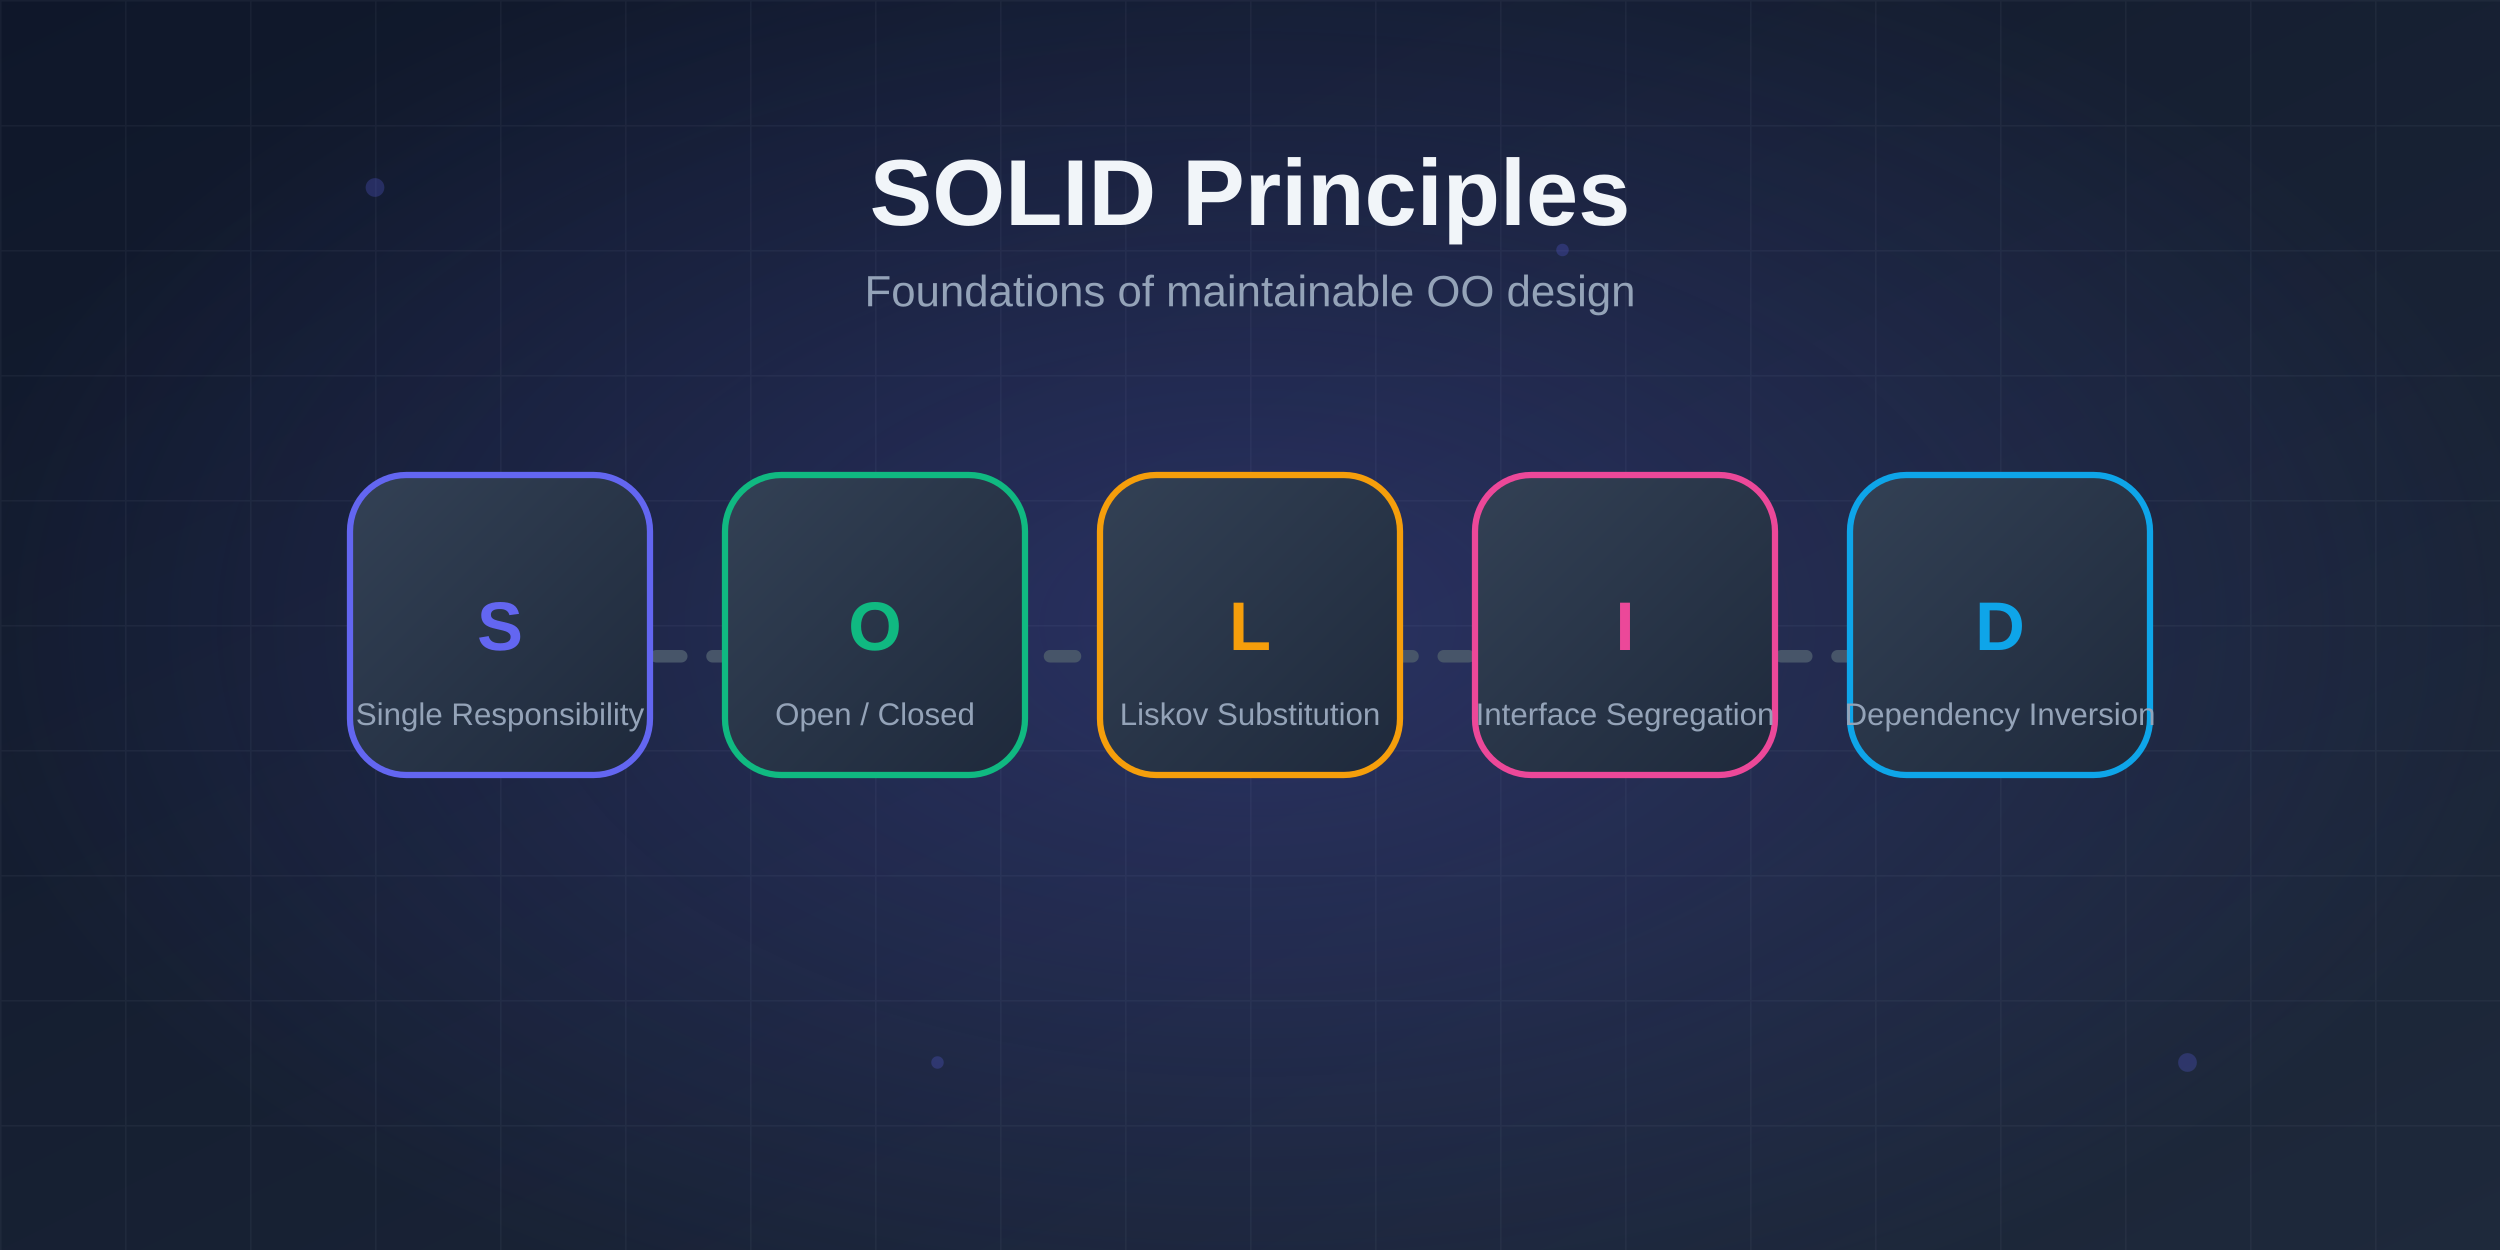
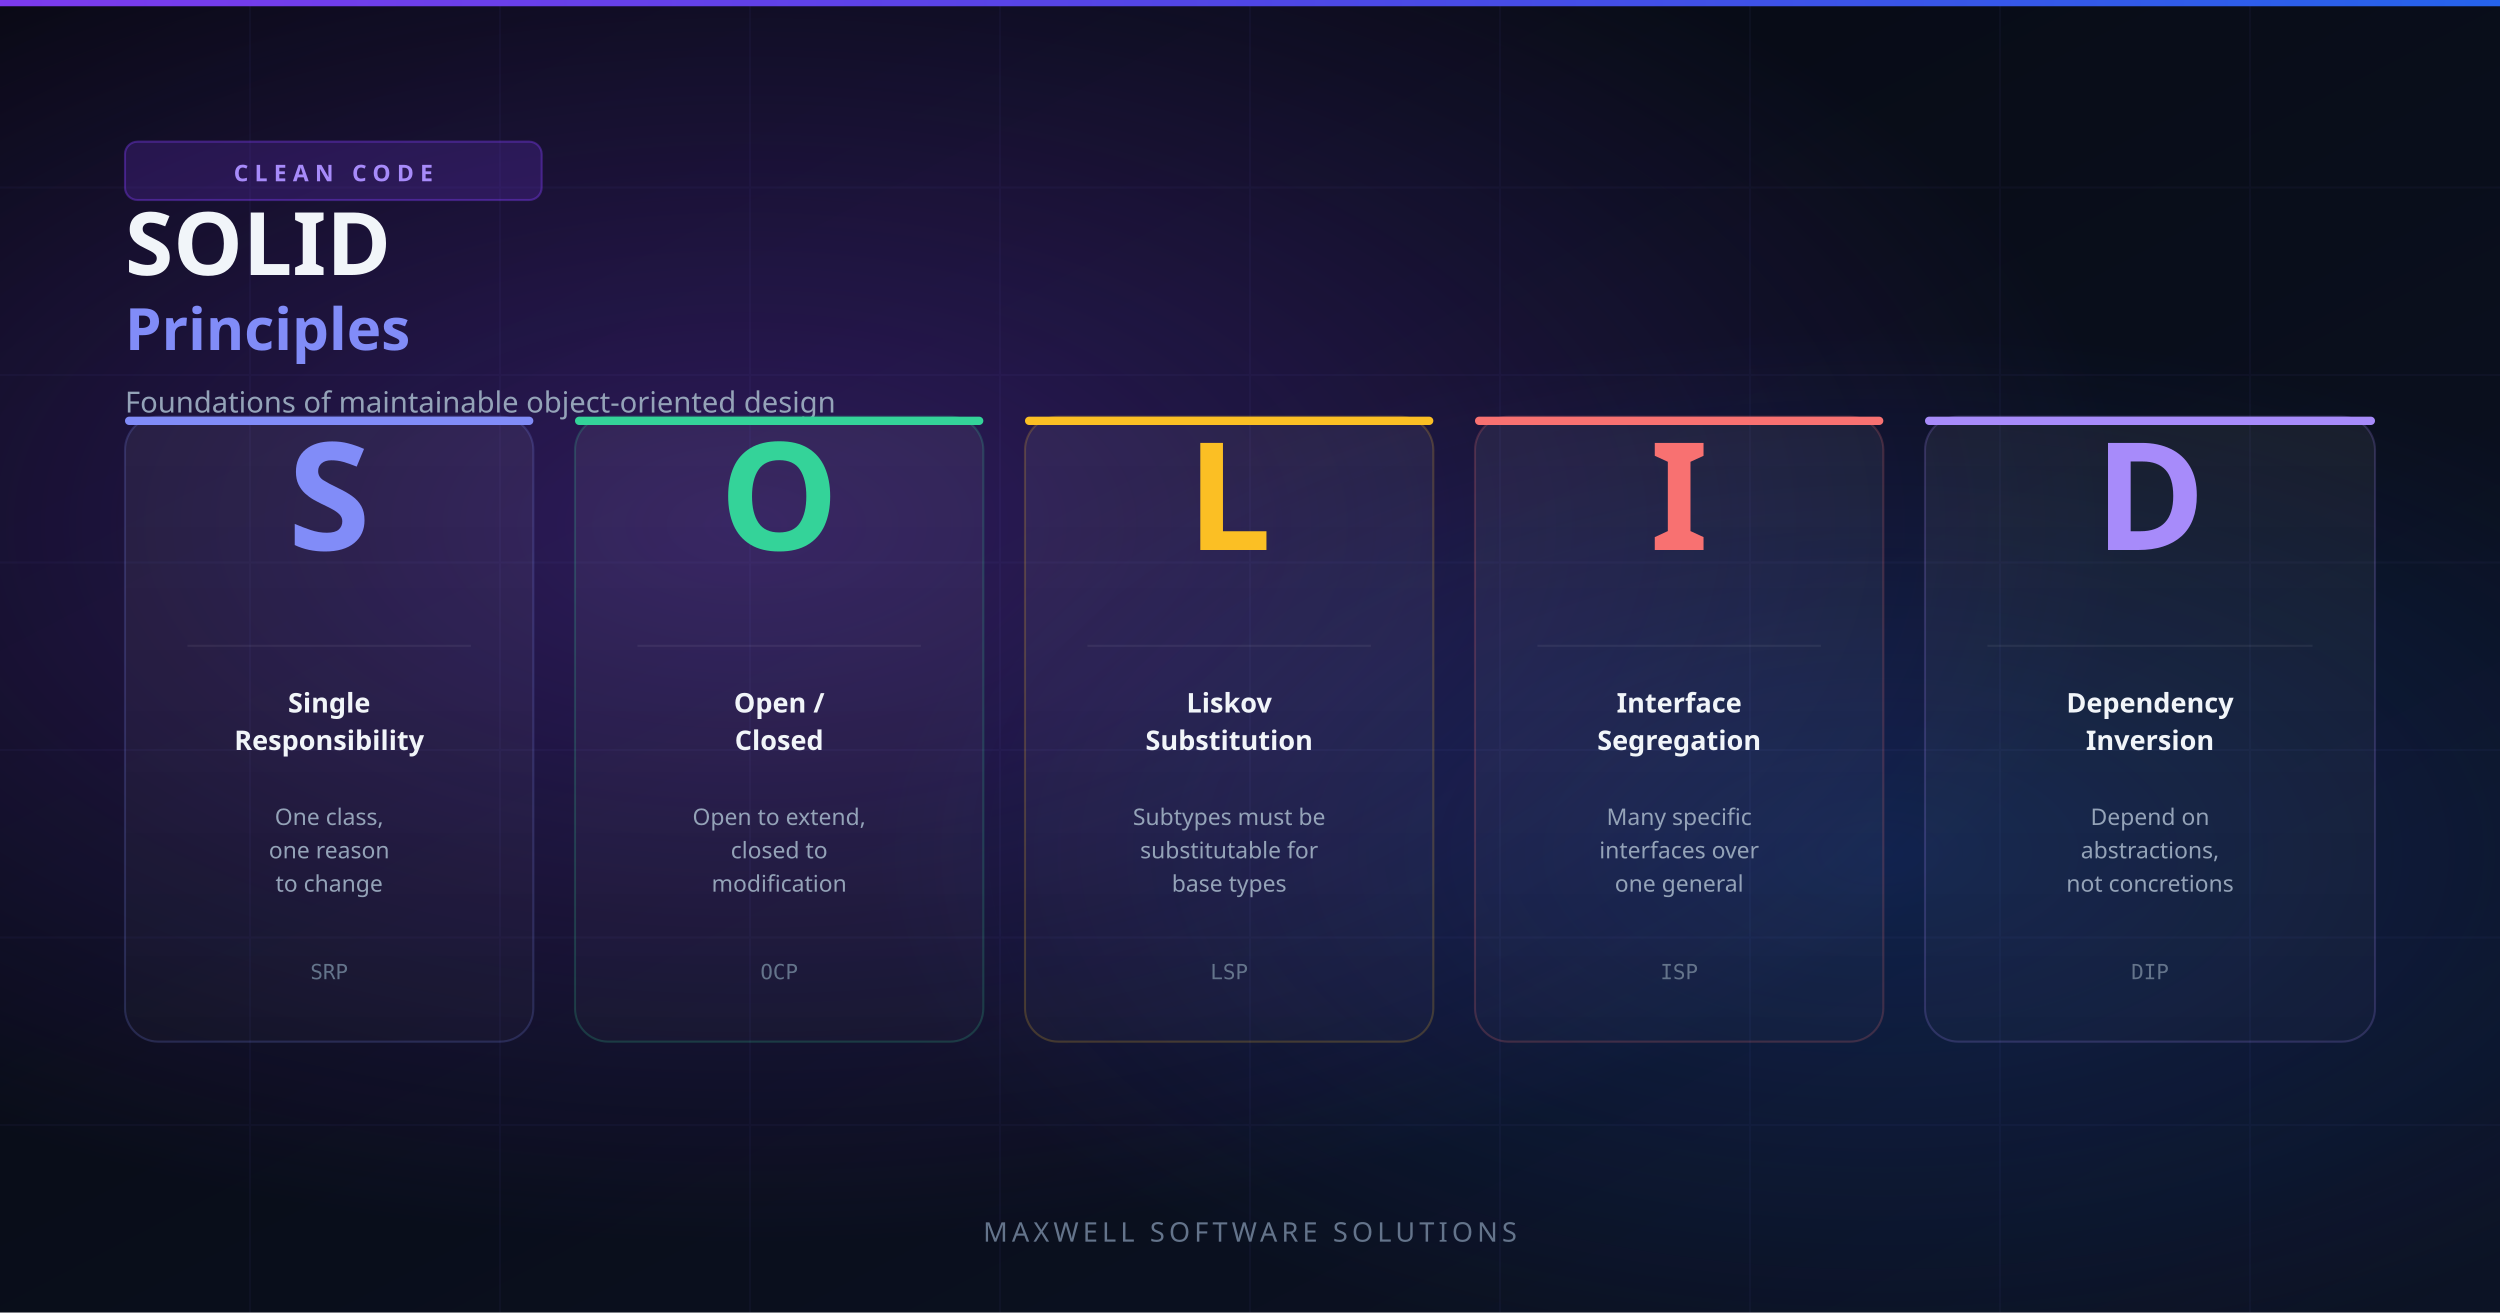
- <svg xmlns="http://www.w3.org/2000/svg" width="800" height="400" viewBox="0 0 800 400" fill="none" role="img">
+ <svg xmlns="http://www.w3.org/2000/svg" width="1200" height="630" viewBox="0 0 1200 630">
  <defs>
-     <linearGradient id="bg" x1="0" y1="0" x2="1" y2="1">
-       <stop offset="0" stop-color="#0f172a" />
-       <stop offset="1" stop-color="#1e293b" />
+     <linearGradient id="bg" x1="0%" y1="0%" x2="100%" y2="100%">
+       <stop offset="0%" stop-color="#06080f" />
+       <stop offset="100%" stop-color="#0c1325" />
    </linearGradient>
-     <radialGradient id="glowCenter" cx="0" cy="0" r="1" gradientUnits="userSpaceOnUse" gradientTransform="translate(400 200) scale(420 240)">
-       <stop stop-color="#6366f1" stop-opacity="0.25" />
-       <stop offset="1" stop-color="#6366f1" stop-opacity="0" />
+     <radialGradient id="glow1" cx="30%" cy="40%" r="55%">
+       <stop offset="0%" stop-color="#7c3aed" stop-opacity="0.32" />
+       <stop offset="100%" stop-color="#7c3aed" stop-opacity="0" />
    </radialGradient>
-     <pattern id="grid" width="40" height="40" patternUnits="userSpaceOnUse">
-       <path d="M40 0H0V40" stroke="#94a3b8" stroke-opacity="0.07" stroke-width="1" />
-     </pattern>
-     <linearGradient id="block" x1="0" y1="0" x2="1" y2="1">
-       <stop offset="0" stop-color="#334155" />
-       <stop offset="1" stop-color="#1e293b" />
+     <radialGradient id="glow2" cx="75%" cy="65%" r="40%">
+       <stop offset="0%" stop-color="#2563eb" stop-opacity="0.22" />
+       <stop offset="100%" stop-color="#2563eb" stop-opacity="0" />
+     </radialGradient>
+     <linearGradient id="accent" x1="0%" y1="0%" x2="100%" y2="0%">
+       <stop offset="0%" stop-color="#7c3aed" />
+       <stop offset="50%" stop-color="#4f46e5" />
+       <stop offset="100%" stop-color="#2563eb" />
+     </linearGradient>
+     <linearGradient id="cardGrad" x1="0%" y1="0%" x2="0%" y2="100%">
+       <stop offset="0%" stop-color="#ffffff" stop-opacity="0.06" />
+       <stop offset="100%" stop-color="#ffffff" stop-opacity="0.02" />
    </linearGradient>
  </defs>
-   <rect width="800" height="400" fill="url(#bg)" />
-   <rect width="800" height="400" fill="url(#grid)" />
-   <rect width="800" height="400" fill="url(#glowCenter)" />
-   <text x="400" y="72" text-anchor="middle" font-family="'Segoe UI',Arial" font-size="30" font-weight="600" fill="#f1f5f9">SOLID Principles</text>
-   <text x="400" y="98" text-anchor="middle" font-family="'Segoe UI',Arial" font-size="14" fill="#94a3b8">Foundations of maintainable OO design</text>
-   <path d="M120 210H680" stroke="#475569" stroke-width="4" stroke-linecap="round" stroke-dasharray="8 10" />
-   <g font-family="'Segoe UI',Arial" font-weight="600" font-size="22" text-anchor="middle">
-     <g transform="translate(160 200)">
-       <rect x="-48" y="-48" width="96" height="96" rx="18" fill="url(#block)" stroke="#6366f1" stroke-width="2" />
-       <text y="8" fill="#6366f1">S</text>
-       <text y="32" font-size="10" fill="#94a3b8" font-weight="400">Single Responsibility</text>
-     </g>
-     <g transform="translate(280 200)">
-       <rect x="-48" y="-48" width="96" height="96" rx="18" fill="url(#block)" stroke="#10b981" stroke-width="2" />
-       <text y="8" fill="#10b981">O</text>
-       <text y="32" font-size="10" fill="#94a3b8" font-weight="400">Open / Closed</text>
-     </g>
-     <g transform="translate(400 200)">
-       <rect x="-48" y="-48" width="96" height="96" rx="18" fill="url(#block)" stroke="#f59e0b" stroke-width="2" />
-       <text y="8" fill="#f59e0b">L</text>
-       <text y="32" font-size="10" fill="#94a3b8" font-weight="400">Liskov Substitution</text>
-     </g>
-     <g transform="translate(520 200)">
-       <rect x="-48" y="-48" width="96" height="96" rx="18" fill="url(#block)" stroke="#ec4899" stroke-width="2" />
-       <text y="8" fill="#ec4899">I</text>
-       <text y="32" font-size="10" fill="#94a3b8" font-weight="400">Interface Segregation</text>
-     </g>
-     <g transform="translate(640 200)">
-       <rect x="-48" y="-48" width="96" height="96" rx="18" fill="url(#block)" stroke="#0ea5e9" stroke-width="2" />
-       <text y="8" fill="#0ea5e9">D</text>
-       <text y="32" font-size="10" fill="#94a3b8" font-weight="400">Dependency Inversion</text>
-     </g>
+   <rect width="1200" height="630" fill="url(#bg)" />
+   <rect width="1200" height="630" fill="url(#glow1)" />
+   <rect width="1200" height="630" fill="url(#glow2)" />
+   <g opacity="0.04" stroke="#818cf8" stroke-width="1">
+     <line x1="0" y1="90" x2="1200" y2="90" />
+     <line x1="0" y1="180" x2="1200" y2="180" />
+     <line x1="0" y1="270" x2="1200" y2="270" />
+     <line x1="0" y1="360" x2="1200" y2="360" />
+     <line x1="0" y1="450" x2="1200" y2="450" />
+     <line x1="0" y1="540" x2="1200" y2="540" />
+     <line x1="120" y1="0" x2="120" y2="630" />
+     <line x1="240" y1="0" x2="240" y2="630" />
+     <line x1="360" y1="0" x2="360" y2="630" />
+     <line x1="480" y1="0" x2="480" y2="630" />
+     <line x1="600" y1="0" x2="600" y2="630" />
+     <line x1="720" y1="0" x2="720" y2="630" />
+     <line x1="840" y1="0" x2="840" y2="840" />
+     <line x1="960" y1="0" x2="960" y2="630" />
+     <line x1="1080" y1="0" x2="1080" y2="630" />
  </g>
-   <g fill="#6366f1" fill-opacity="0.25">
-     <circle cx="120" cy="60" r="3" />
-     <circle cx="700" cy="340" r="3" />
-     <circle cx="500" cy="80" r="2" />
-     <circle cx="300" cy="340" r="2" />
+   <g transform="translate(60, 68)">
+     <rect x="0" y="0" width="200" height="28" rx="6" fill="#7c3aed" fill-opacity="0.2" stroke="#7c3aed" stroke-opacity="0.4" stroke-width="1" />
+     <text x="100" y="19" font-family="sans-serif" font-size="11" font-weight="700" fill="#a78bfa" text-anchor="middle" letter-spacing="3">CLEAN CODE</text>
+     <text x="0" y="64" font-family="sans-serif" font-size="42" font-weight="800" fill="#f1f5f9">SOLID</text>
+     <text x="0" y="100" font-family="sans-serif" font-size="28" font-weight="800" fill="#818cf8">Principles</text>
+     <text x="0" y="130" font-family="sans-serif" font-size="14" fill="#94a3b8">Foundations of maintainable object-oriented design</text>
  </g>
+   <g transform="translate(60, 200)">
+     <rect x="0" y="0" width="196" height="300" rx="16" fill="url(#cardGrad)" stroke="#818cf8" stroke-opacity="0.2" stroke-width="1" />
+     <rect x="0" y="0" width="196" height="4" rx="2" fill="#818cf8" />
+     <text x="98" y="64" font-family="sans-serif" font-size="72" font-weight="900" fill="#818cf8" text-anchor="middle">S</text>
+     <line x1="30" y1="110" x2="166" y2="110" stroke="#ffffff" stroke-opacity="0.06" />
+     <text x="98" y="142" font-family="sans-serif" font-size="13" font-weight="700" fill="#f1f5f9" text-anchor="middle">Single</text>
+     <text x="98" y="160" font-family="sans-serif" font-size="13" font-weight="700" fill="#f1f5f9" text-anchor="middle">Responsibility</text>
+     <text x="98" y="196" font-family="sans-serif" font-size="11" fill="#94a3b8" text-anchor="middle">One class,</text>
+     <text x="98" y="212" font-family="sans-serif" font-size="11" fill="#94a3b8" text-anchor="middle">one reason</text>
+     <text x="98" y="228" font-family="sans-serif" font-size="11" fill="#94a3b8" text-anchor="middle">to change</text>
+     <text x="98" y="270" font-family="monospace" font-size="10" fill="#64748b" text-anchor="middle">SRP</text>
+   </g>
+   <g transform="translate(276, 200)">
+     <rect x="0" y="0" width="196" height="300" rx="16" fill="url(#cardGrad)" stroke="#34d399" stroke-opacity="0.2" stroke-width="1" />
+     <rect x="0" y="0" width="196" height="4" rx="2" fill="#34d399" />
+     <text x="98" y="64" font-family="sans-serif" font-size="72" font-weight="900" fill="#34d399" text-anchor="middle">O</text>
+     <line x1="30" y1="110" x2="166" y2="110" stroke="#ffffff" stroke-opacity="0.06" />
+     <text x="98" y="142" font-family="sans-serif" font-size="13" font-weight="700" fill="#f1f5f9" text-anchor="middle">Open /</text>
+     <text x="98" y="160" font-family="sans-serif" font-size="13" font-weight="700" fill="#f1f5f9" text-anchor="middle">Closed</text>
+     <text x="98" y="196" font-family="sans-serif" font-size="11" fill="#94a3b8" text-anchor="middle">Open to extend,</text>
+     <text x="98" y="212" font-family="sans-serif" font-size="11" fill="#94a3b8" text-anchor="middle">closed to</text>
+     <text x="98" y="228" font-family="sans-serif" font-size="11" fill="#94a3b8" text-anchor="middle">modification</text>
+     <text x="98" y="270" font-family="monospace" font-size="10" fill="#64748b" text-anchor="middle">OCP</text>
+   </g>
+   <g transform="translate(492, 200)">
+     <rect x="0" y="0" width="196" height="300" rx="16" fill="url(#cardGrad)" stroke="#fbbf24" stroke-opacity="0.2" stroke-width="1" />
+     <rect x="0" y="0" width="196" height="4" rx="2" fill="#fbbf24" />
+     <text x="98" y="64" font-family="sans-serif" font-size="72" font-weight="900" fill="#fbbf24" text-anchor="middle">L</text>
+     <line x1="30" y1="110" x2="166" y2="110" stroke="#ffffff" stroke-opacity="0.06" />
+     <text x="98" y="142" font-family="sans-serif" font-size="13" font-weight="700" fill="#f1f5f9" text-anchor="middle">Liskov</text>
+     <text x="98" y="160" font-family="sans-serif" font-size="13" font-weight="700" fill="#f1f5f9" text-anchor="middle">Substitution</text>
+     <text x="98" y="196" font-family="sans-serif" font-size="11" fill="#94a3b8" text-anchor="middle">Subtypes must be</text>
+     <text x="98" y="212" font-family="sans-serif" font-size="11" fill="#94a3b8" text-anchor="middle">substitutable for</text>
+     <text x="98" y="228" font-family="sans-serif" font-size="11" fill="#94a3b8" text-anchor="middle">base types</text>
+     <text x="98" y="270" font-family="monospace" font-size="10" fill="#64748b" text-anchor="middle">LSP</text>
+   </g>
+   <g transform="translate(708, 200)">
+     <rect x="0" y="0" width="196" height="300" rx="16" fill="url(#cardGrad)" stroke="#f87171" stroke-opacity="0.2" stroke-width="1" />
+     <rect x="0" y="0" width="196" height="4" rx="2" fill="#f87171" />
+     <text x="98" y="64" font-family="sans-serif" font-size="72" font-weight="900" fill="#f87171" text-anchor="middle">I</text>
+     <line x1="30" y1="110" x2="166" y2="110" stroke="#ffffff" stroke-opacity="0.06" />
+     <text x="98" y="142" font-family="sans-serif" font-size="13" font-weight="700" fill="#f1f5f9" text-anchor="middle">Interface</text>
+     <text x="98" y="160" font-family="sans-serif" font-size="13" font-weight="700" fill="#f1f5f9" text-anchor="middle">Segregation</text>
+     <text x="98" y="196" font-family="sans-serif" font-size="11" fill="#94a3b8" text-anchor="middle">Many specific</text>
+     <text x="98" y="212" font-family="sans-serif" font-size="11" fill="#94a3b8" text-anchor="middle">interfaces over</text>
+     <text x="98" y="228" font-family="sans-serif" font-size="11" fill="#94a3b8" text-anchor="middle">one general</text>
+     <text x="98" y="270" font-family="monospace" font-size="10" fill="#64748b" text-anchor="middle">ISP</text>
+   </g>
+   <g transform="translate(924, 200)">
+     <rect x="0" y="0" width="216" height="300" rx="16" fill="url(#cardGrad)" stroke="#a78bfa" stroke-opacity="0.2" stroke-width="1" />
+     <rect x="0" y="0" width="216" height="4" rx="2" fill="#a78bfa" />
+     <text x="108" y="64" font-family="sans-serif" font-size="72" font-weight="900" fill="#a78bfa" text-anchor="middle">D</text>
+     <line x1="30" y1="110" x2="186" y2="110" stroke="#ffffff" stroke-opacity="0.06" />
+     <text x="108" y="142" font-family="sans-serif" font-size="13" font-weight="700" fill="#f1f5f9" text-anchor="middle">Dependency</text>
+     <text x="108" y="160" font-family="sans-serif" font-size="13" font-weight="700" fill="#f1f5f9" text-anchor="middle">Inversion</text>
+     <text x="108" y="196" font-family="sans-serif" font-size="11" fill="#94a3b8" text-anchor="middle">Depend on</text>
+     <text x="108" y="212" font-family="sans-serif" font-size="11" fill="#94a3b8" text-anchor="middle">abstractions,</text>
+     <text x="108" y="228" font-family="sans-serif" font-size="11" fill="#94a3b8" text-anchor="middle">not concretions</text>
+     <text x="108" y="270" font-family="monospace" font-size="10" fill="#64748b" text-anchor="middle">DIP</text>
+   </g>
+   <rect x="0" y="0" width="1200" height="3" fill="url(#accent)" />
+   <text x="600" y="596" font-family="sans-serif" font-size="13" fill="#64748b" text-anchor="middle" letter-spacing="2">MAXWELL SOFTWARE SOLUTIONS</text>
</svg>
